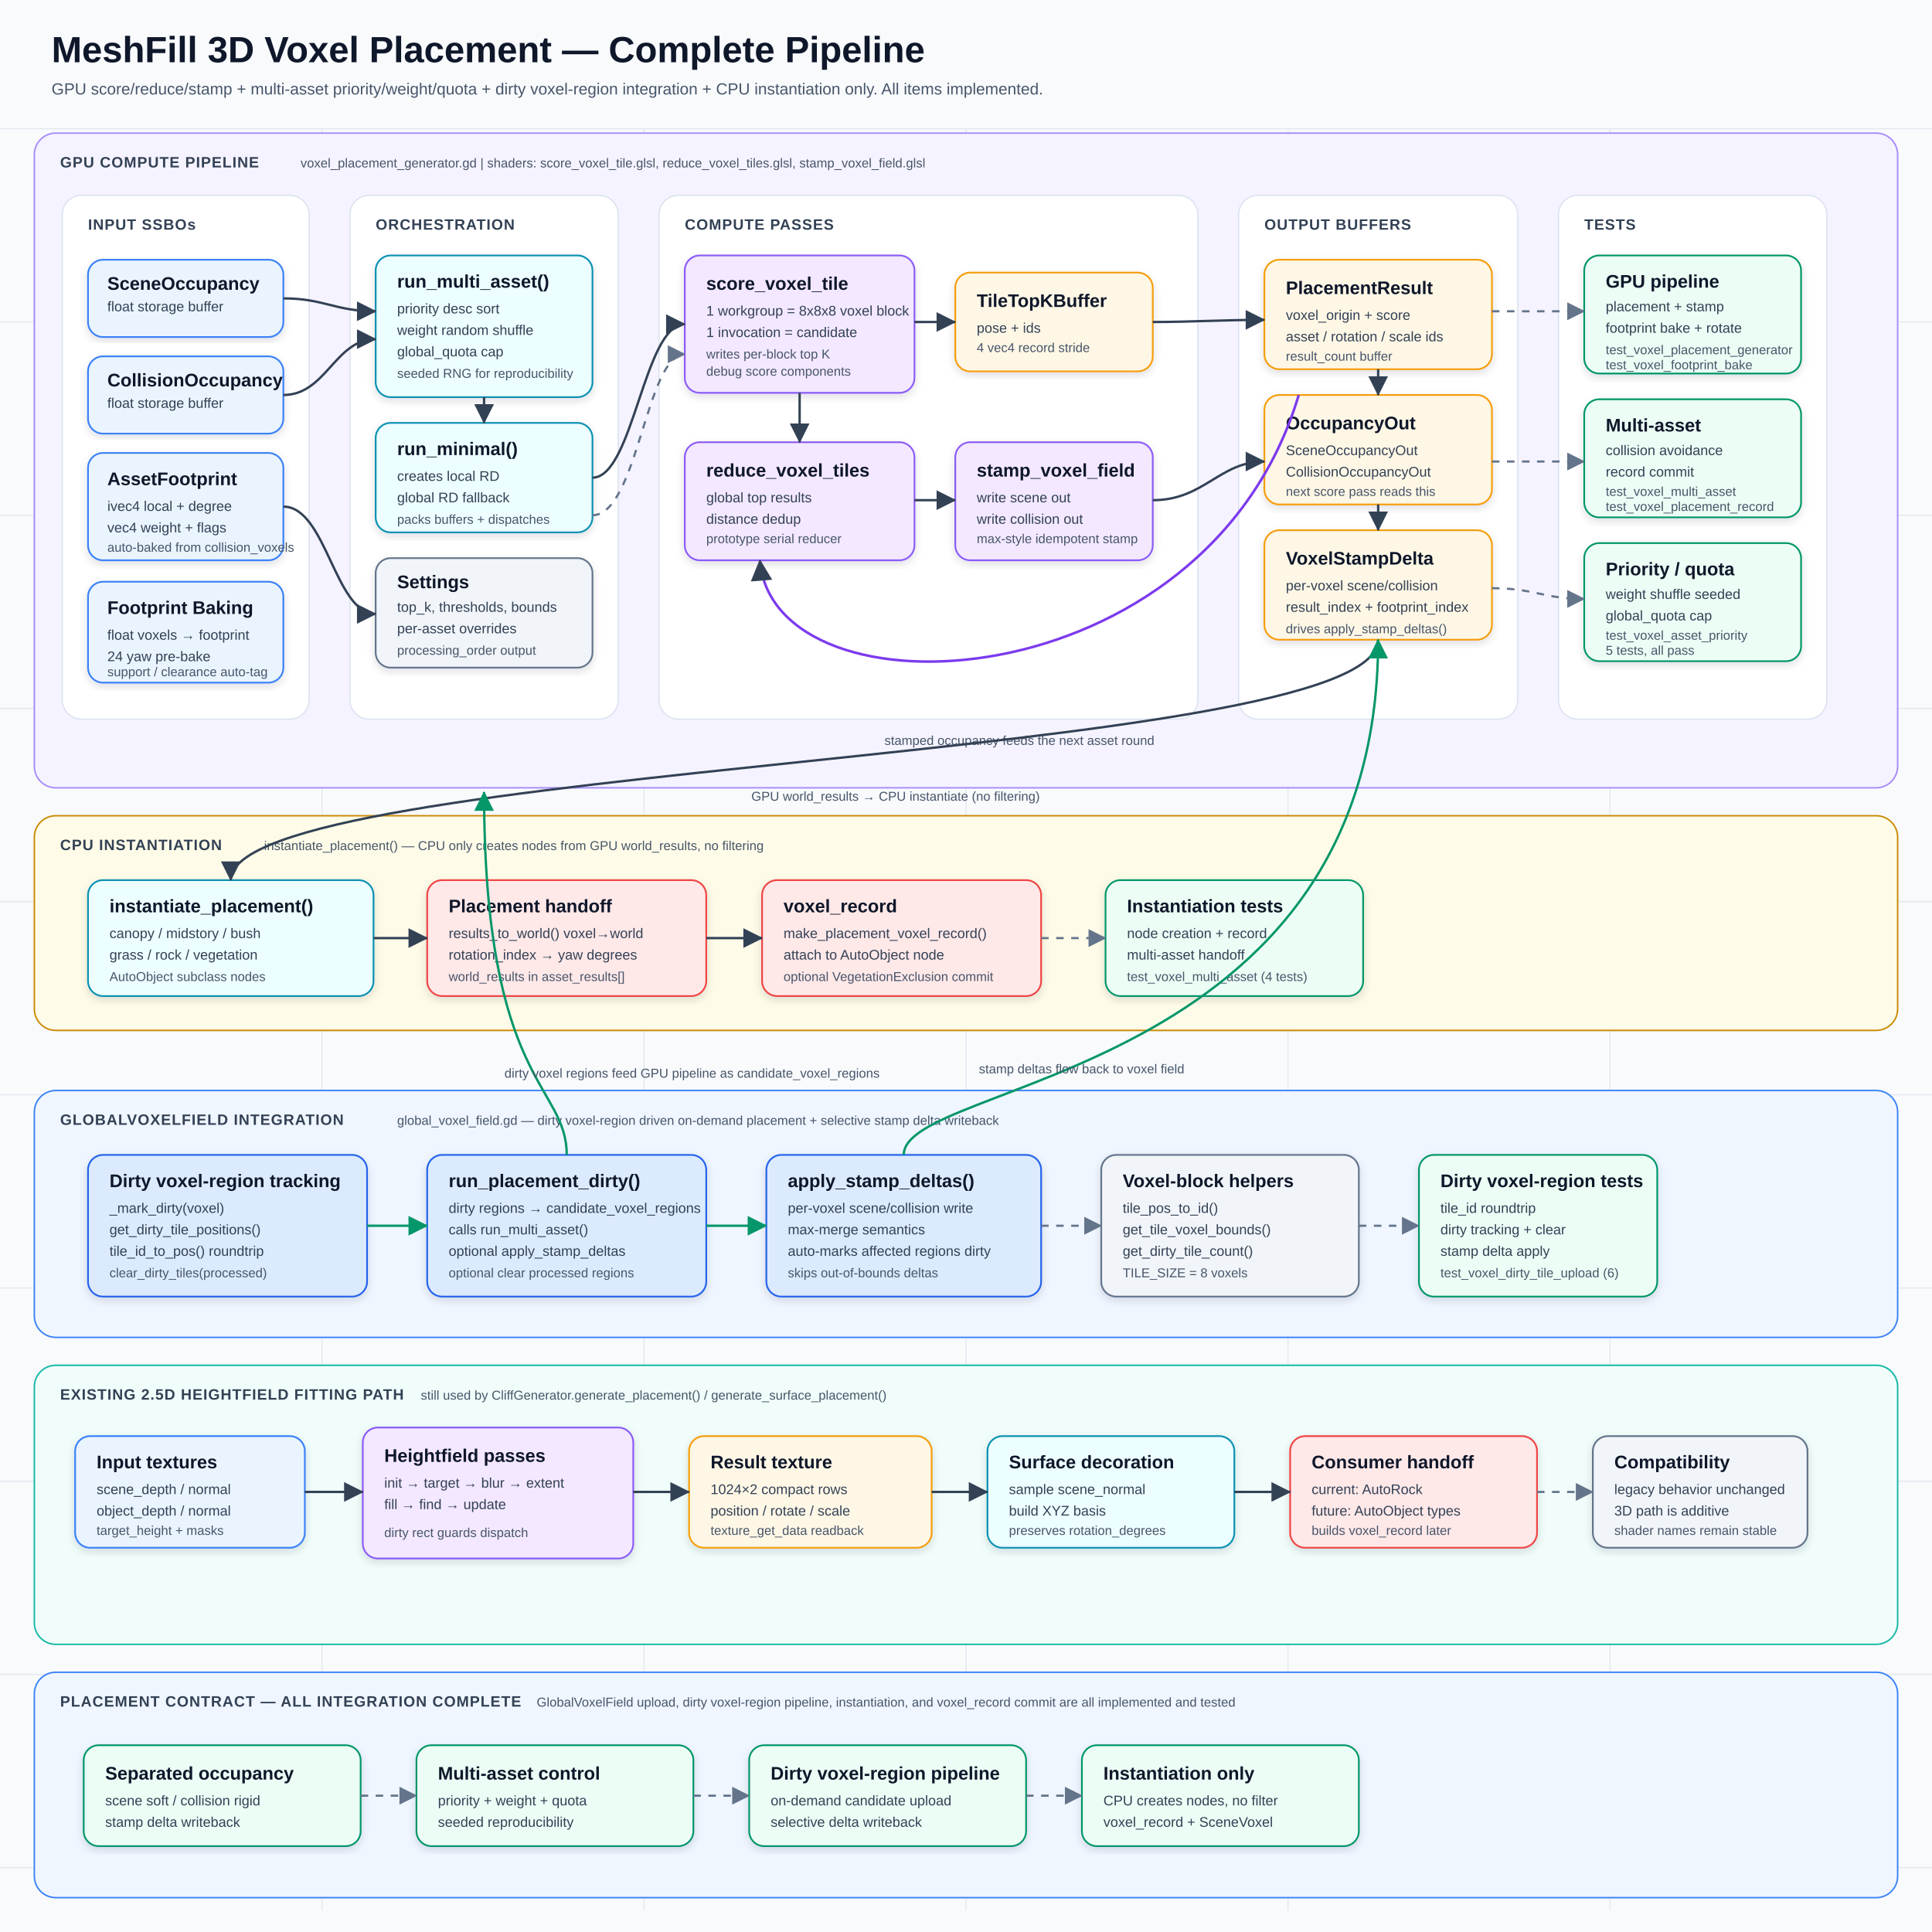
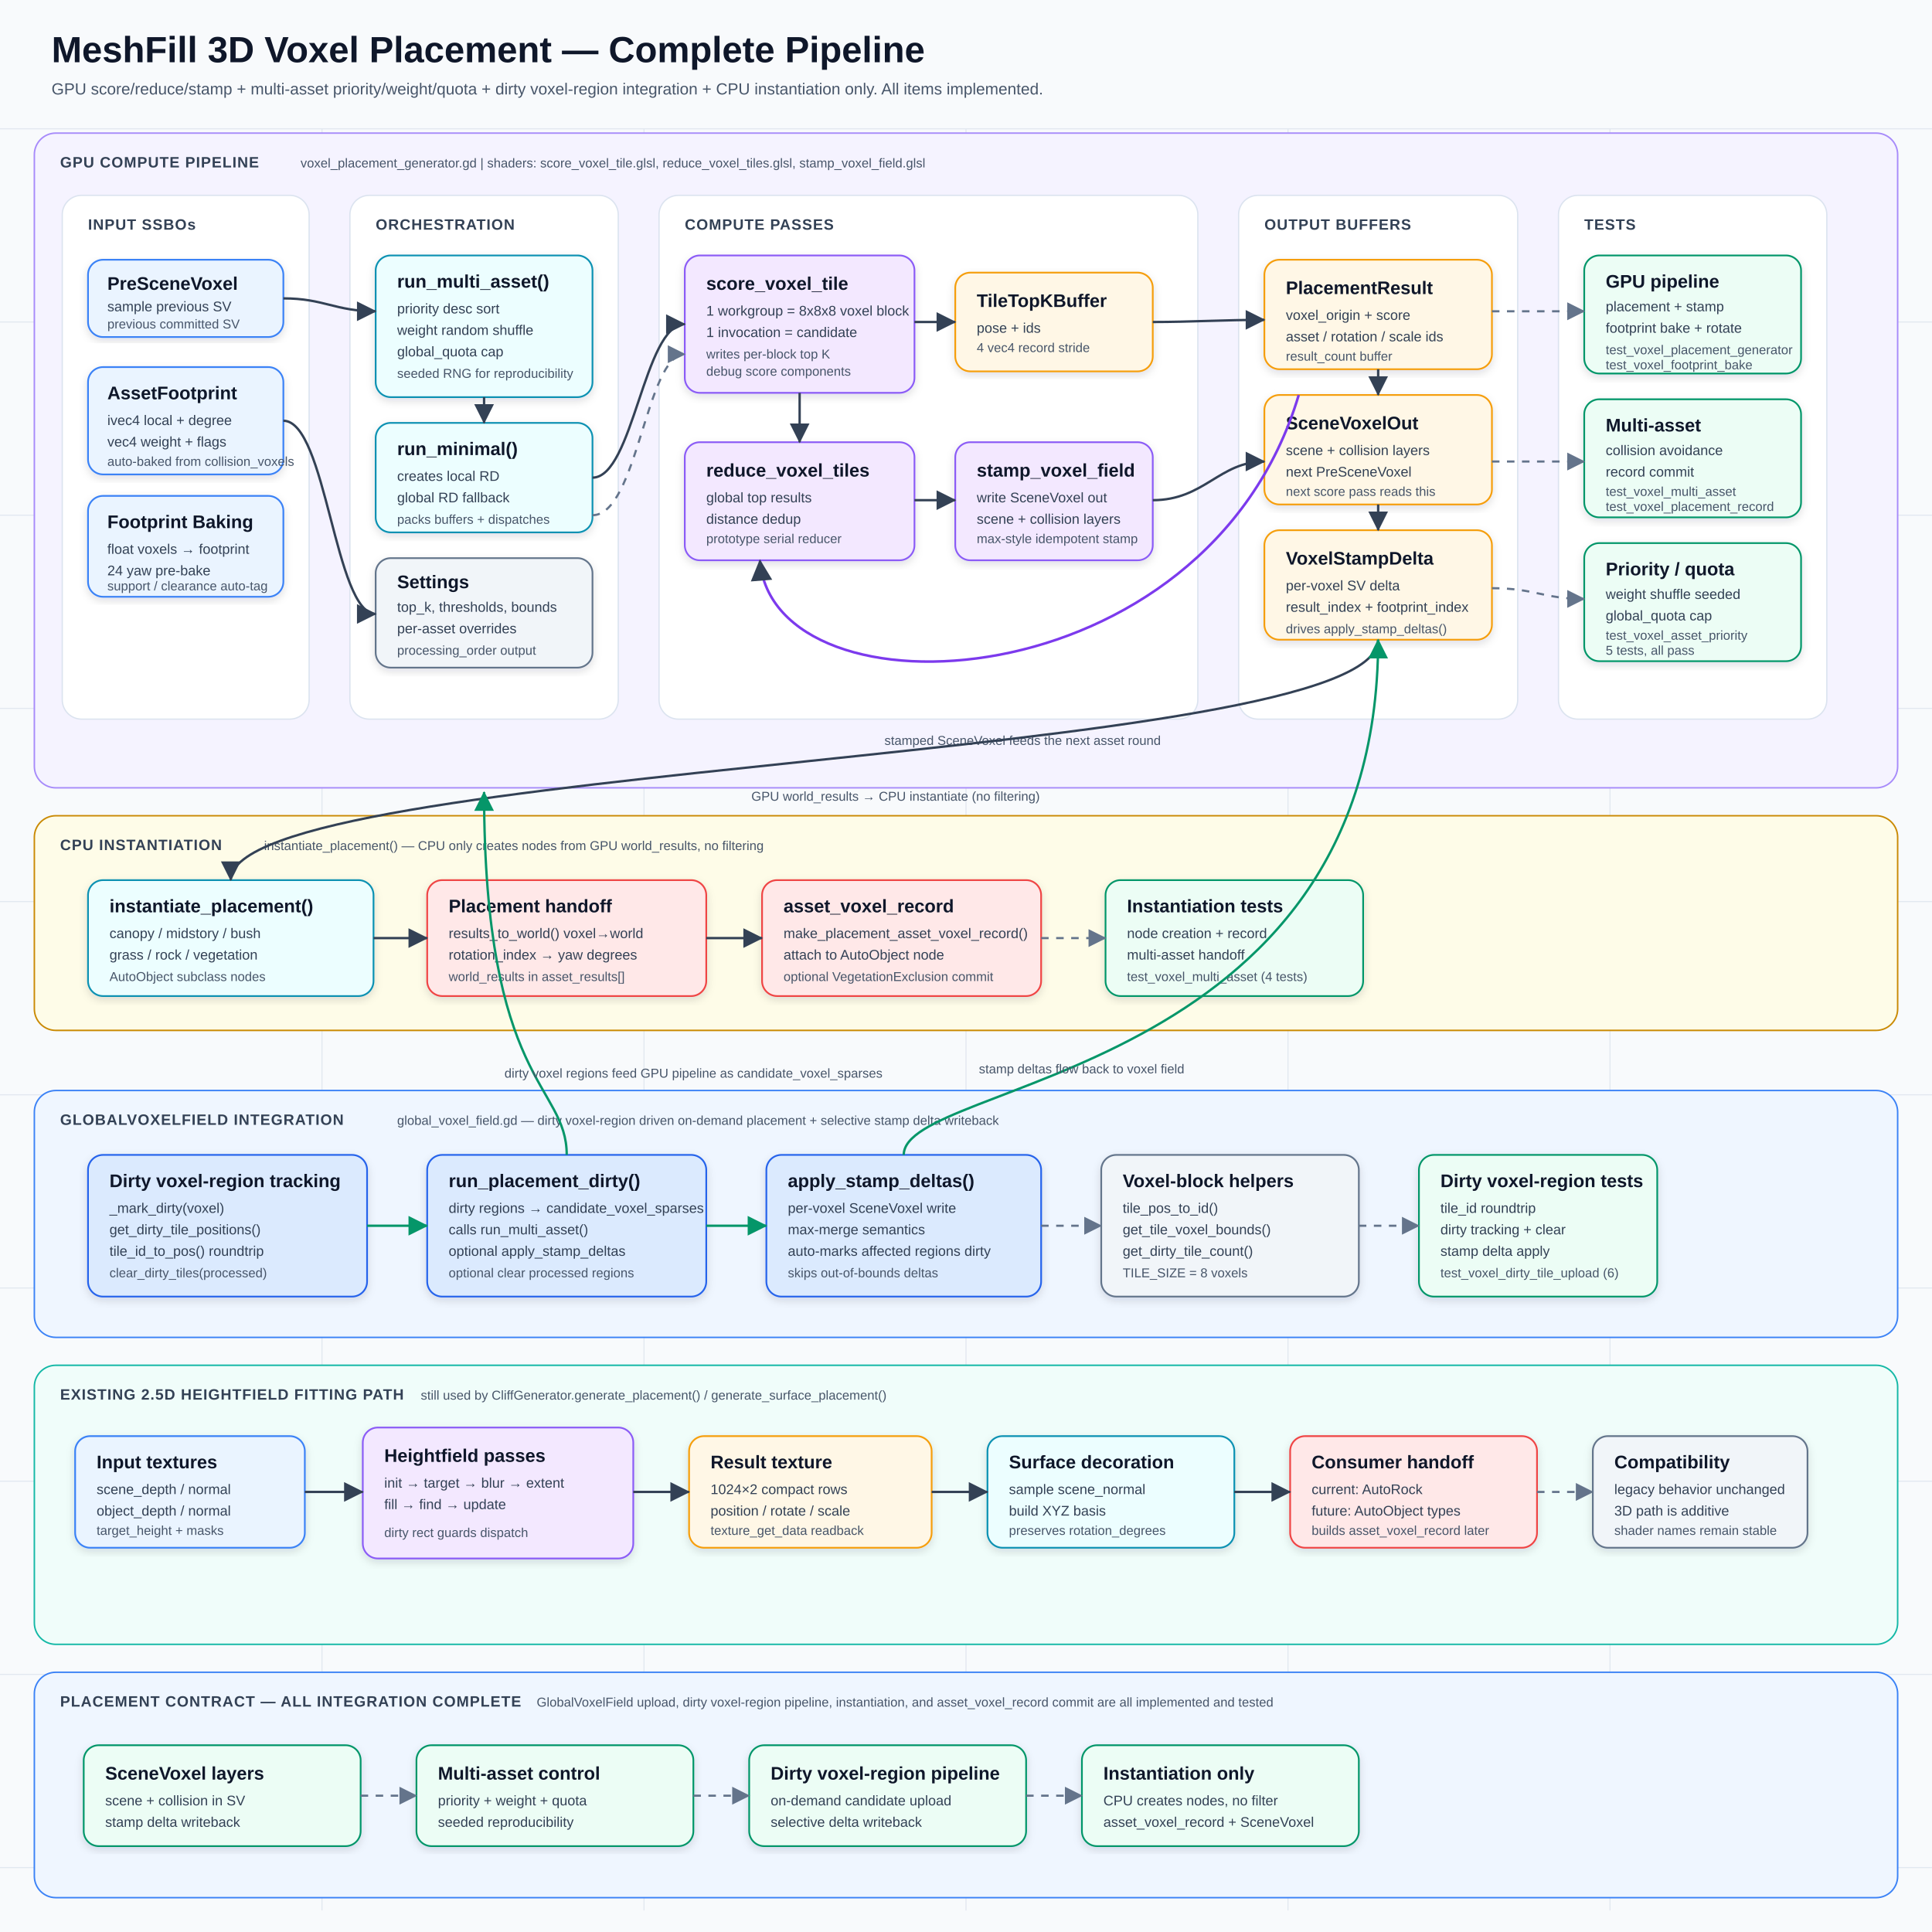
<svg xmlns="http://www.w3.org/2000/svg" width="1800" height="1800" viewBox="0 0 1800 1800" role="img" aria-labelledby="title desc">
  <defs>
    <marker id="arrow" viewBox="0 0 12 12" refX="10.5" refY="6" markerWidth="10" markerHeight="10" orient="auto">
      <path d="M1,1 L11,6 L1,11 Z" fill="#334155" />
    </marker>
    <marker id="arrow-soft" viewBox="0 0 12 12" refX="10.5" refY="6" markerWidth="10" markerHeight="10" orient="auto">
      <path d="M1,1 L11,6 L1,11 Z" fill="#64748b" />
    </marker>
    <marker id="arrow-green" viewBox="0 0 12 12" refX="10.5" refY="6" markerWidth="10" markerHeight="10" orient="auto">
      <path d="M1,1 L11,6 L1,11 Z" fill="#059669" />
    </marker>
    <filter id="shadow" x="-8%" y="-8%" width="116%" height="116%">
      <feDropShadow dx="0" dy="3" stdDeviation="4" flood-color="#0f172a" flood-opacity="0.13" />
    </filter>
    <style>
      .bg { fill: #f8fafc; }
      .grid { stroke: #e2e8f0; stroke-width: 1; }
      .title { fill: #0f172a; font: 700 34px "Microsoft YaHei", "Segoe UI", Arial, sans-serif; }
      .subtitle { fill: #475569; font: 15px "Microsoft YaHei", "Segoe UI", Arial, sans-serif; }
      .section-title { fill: #334155; font: 700 14px "Microsoft YaHei", "Segoe UI", Arial, sans-serif; letter-spacing: .05em; }
      .label { fill: #0f172a; font: 700 17px "Microsoft YaHei", "Segoe UI", Arial, sans-serif; }
      .small { fill: #334155; font: 13px "Microsoft YaHei", "Segoe UI", Arial, sans-serif; }
      .tiny { fill: #475569; font: 12px "Microsoft YaHei", "Segoe UI", Arial, sans-serif; }
      .node { stroke-width: 1.6; filter: url(#shadow); }
      .entry { fill: #eaf4ff; stroke: #3b82f6; }
      .driver { fill: #ecfeff; stroke: #0891b2; }
      .gpu { fill: #f3e8ff; stroke: #8b5cf6; }
      .buffer { fill: #fff7e6; stroke: #f59e0b; }
      .record { fill: #ffe8e8; stroke: #ef4444; }
      .contract { fill: #ecfdf5; stroke: #059669; }
      .support { fill: #f1f5f9; stroke: #64748b; }
      .field { fill: #dbeafe; stroke: #2563eb; }
      .lane { fill: #ffffff; stroke: #dbe3ef; stroke-width: 1.2; }
      .band3d { fill: #f5f3ff; stroke: #a78bfa; stroke-width: 1.4; }
      .band-post { fill: #fefce8; stroke: #ca8a04; stroke-width: 1.4; }
      .band-field { fill: #eff6ff; stroke: #3b82f6; stroke-width: 1.4; }
      .band2d { fill: #f0fdfa; stroke: #14b8a6; stroke-width: 1.4; }
      .edge { stroke: #334155; stroke-width: 2.2; fill: none; marker-end: url(#arrow); }
      .edge-soft { stroke: #64748b; stroke-width: 2; fill: none; marker-end: url(#arrow-soft); stroke-dasharray: 7 7; }
      .edge-loop { stroke: #7c3aed; stroke-width: 2.4; fill: none; marker-end: url(#arrow); }
      .edge-green { stroke: #059669; stroke-width: 2.2; fill: none; marker-end: url(#arrow-green); }
    </style>
  </defs>
  <rect class="bg" width="1800" height="1800" />
  <path class="grid" d="M0 120H1800M0 300H1800M0 480H1800M0 660H1800M0 840H1800M0 1020H1800M0 1200H1800M0 1380H1800M0 1560H1800M0 1740H1800" />
  <path class="grid" d="M300 120V1780M600 120V1780M900 120V1780M1200 120V1780M1500 120V1780" />
  <text class="title" x="48" y="58">MeshFill 3D Voxel Placement — Complete Pipeline</text>
  <text class="subtitle" x="48" y="88">GPU score/reduce/stamp + multi-asset priority/weight/quota + dirty voxel-region integration + CPU instantiation only. All items implemented.</text>
  <rect class="band3d" x="32" y="124" width="1736" height="610" rx="20" ry="20" />
  <text class="section-title" x="56" y="156">GPU COMPUTE PIPELINE</text>
  <text class="tiny" x="280" y="156">voxel_placement_generator.gd | shaders: score_voxel_tile.glsl, reduce_voxel_tiles.glsl, stamp_voxel_field.glsl</text>
  <rect class="lane" x="58" y="182" width="230" height="488" rx="18" ry="18" />
  <rect class="lane" x="326" y="182" width="250" height="488" rx="18" ry="18" />
  <rect class="lane" x="614" y="182" width="502" height="488" rx="18" ry="18" />
  <rect class="lane" x="1154" y="182" width="260" height="488" rx="18" ry="18" />
  <rect class="lane" x="1452" y="182" width="250" height="488" rx="18" ry="18" />
  <text class="section-title" x="82" y="214">INPUT SSBOs</text>
  <text class="section-title" x="350" y="214">ORCHESTRATION</text>
  <text class="section-title" x="638" y="214">COMPUTE PASSES</text>
  <text class="section-title" x="1178" y="214">OUTPUT BUFFERS</text>
  <text class="section-title" x="1476" y="214">TESTS</text>
  <rect class="node entry" x="82" y="242" width="182" height="72" rx="14" ry="14" />
-   <text class="label" x="100" y="270">SceneOccupancy</text>
-   <text class="small" x="100" y="290">float storage buffer</text>
-   <rect class="node entry" x="82" y="332" width="182" height="72" rx="14" ry="14" />
-   <text class="label" x="100" y="360">CollisionOccupancy</text>
-   <text class="small" x="100" y="380">float storage buffer</text>
-   <rect class="node entry" x="82" y="422" width="182" height="100" rx="14" ry="14" />
-   <text class="label" x="100" y="452">AssetFootprint</text>
-   <text class="small" x="100" y="476">ivec4 local + degree</text>
-   <text class="small" x="100" y="496">vec4 weight + flags</text>
-   <text class="tiny" x="100" y="514">auto-baked from collision_voxels</text>
-   <rect class="node entry" x="82" y="542" width="182" height="94" rx="14" ry="14" />
-   <text class="label" x="100" y="572">Footprint Baking</text>
-   <text class="small" x="100" y="596">float voxels → footprint</text>
-   <text class="small" x="100" y="616">24 yaw pre-bake</text>
-   <text class="tiny" x="100" y="630">support / clearance auto-tag</text>
+   <text class="label" x="100" y="270">PreSceneVoxel</text>
+   <text class="small" x="100" y="290">sample previous SV</text>
+   <text class="tiny" x="100" y="306">previous committed SV</text>
+   <rect class="node entry" x="82" y="342" width="182" height="100" rx="14" ry="14" />
+   <text class="label" x="100" y="372">AssetFootprint</text>
+   <text class="small" x="100" y="396">ivec4 local + degree</text>
+   <text class="small" x="100" y="416">vec4 weight + flags</text>
+   <text class="tiny" x="100" y="434">auto-baked from collision_voxels</text>
+   <rect class="node entry" x="82" y="462" width="182" height="94" rx="14" ry="14" />
+   <text class="label" x="100" y="492">Footprint Baking</text>
+   <text class="small" x="100" y="516">float voxels → footprint</text>
+   <text class="small" x="100" y="536">24 yaw pre-bake</text>
+   <text class="tiny" x="100" y="550">support / clearance auto-tag</text>
  <rect class="node driver" x="350" y="238" width="202" height="132" rx="14" ry="14" />
  <text class="label" x="370" y="268">run_multi_asset()</text>
  <text class="small" x="370" y="292">priority desc sort</text>
  <text class="small" x="370" y="312">weight random shuffle</text>
  <text class="small" x="370" y="332">global_quota cap</text>
  <text class="tiny" x="370" y="352">seeded RNG for reproducibility</text>
  <rect class="node driver" x="350" y="394" width="202" height="102" rx="14" ry="14" />
  <text class="label" x="370" y="424">run_minimal()</text>
  <text class="small" x="370" y="448">creates local RD</text>
  <text class="small" x="370" y="468">global RD fallback</text>
  <text class="tiny" x="370" y="488">packs buffers + dispatches</text>
  <rect class="node support" x="350" y="520" width="202" height="102" rx="14" ry="14" />
  <text class="label" x="370" y="548">Settings</text>
  <text class="small" x="370" y="570">top_k, thresholds, bounds</text>
  <text class="small" x="370" y="590">per-asset overrides</text>
  <text class="tiny" x="370" y="610">processing_order output</text>
  <rect class="node gpu" x="638" y="238" width="214" height="128" rx="14" ry="14" />
  <text class="label" x="658" y="270">score_voxel_tile</text>
  <text class="small" x="658" y="294">1 workgroup = 8x8x8 voxel block</text>
  <text class="small" x="658" y="314">1 invocation = candidate</text>
  <text class="tiny" x="658" y="334">writes per-block top K</text>
  <text class="tiny" x="658" y="350">debug score components</text>
  <rect class="node buffer" x="890" y="254" width="184" height="92" rx="14" ry="14" />
  <text class="label" x="910" y="286">TileTopKBuffer</text>
  <text class="small" x="910" y="310">pose + ids</text>
  <text class="tiny" x="910" y="328">4 vec4 record stride</text>
  <rect class="node gpu" x="638" y="412" width="214" height="110" rx="14" ry="14" />
  <text class="label" x="658" y="444">reduce_voxel_tiles</text>
  <text class="small" x="658" y="468">global top results</text>
  <text class="small" x="658" y="488">distance dedup</text>
  <text class="tiny" x="658" y="506">prototype serial reducer</text>
  <rect class="node gpu" x="890" y="412" width="184" height="110" rx="14" ry="14" />
  <text class="label" x="910" y="444">stamp_voxel_field</text>
-   <text class="small" x="910" y="468">write scene out</text>
-   <text class="small" x="910" y="488">write collision out</text>
+   <text class="small" x="910" y="468">write SceneVoxel out</text>
+   <text class="small" x="910" y="488">scene + collision layers</text>
  <text class="tiny" x="910" y="506">max-style idempotent stamp</text>
  <rect class="node buffer" x="1178" y="242" width="212" height="102" rx="14" ry="14" />
  <text class="label" x="1198" y="274">PlacementResult</text>
  <text class="small" x="1198" y="298">voxel_origin + score</text>
  <text class="small" x="1198" y="318">asset / rotation / scale ids</text>
  <text class="tiny" x="1198" y="336">result_count buffer</text>
  <rect class="node buffer" x="1178" y="368" width="212" height="102" rx="14" ry="14" />
-   <text class="label" x="1198" y="400">OccupancyOut</text>
-   <text class="small" x="1198" y="424">SceneOccupancyOut</text>
-   <text class="small" x="1198" y="444">CollisionOccupancyOut</text>
+   <text class="label" x="1198" y="400">SceneVoxelOut</text>
+   <text class="small" x="1198" y="424">scene + collision layers</text>
+   <text class="small" x="1198" y="444">next PreSceneVoxel</text>
  <text class="tiny" x="1198" y="462">next score pass reads this</text>
  <rect class="node buffer" x="1178" y="494" width="212" height="102" rx="14" ry="14" />
  <text class="label" x="1198" y="526">VoxelStampDelta</text>
-   <text class="small" x="1198" y="550">per-voxel scene/collision</text>
+   <text class="small" x="1198" y="550">per-voxel SV delta</text>
  <text class="small" x="1198" y="570">result_index + footprint_index</text>
  <text class="tiny" x="1198" y="590">drives apply_stamp_deltas()</text>
  <rect class="node contract" x="1476" y="238" width="202" height="110" rx="14" ry="14" />
  <text class="label" x="1496" y="268">GPU pipeline</text>
  <text class="small" x="1496" y="290">placement + stamp</text>
  <text class="small" x="1496" y="310">footprint bake + rotate</text>
  <text class="tiny" x="1496" y="330">test_voxel_placement_generator</text>
  <text class="tiny" x="1496" y="344">test_voxel_footprint_bake</text>
  <rect class="node contract" x="1476" y="372" width="202" height="110" rx="14" ry="14" />
  <text class="label" x="1496" y="402">Multi-asset</text>
  <text class="small" x="1496" y="424">collision avoidance</text>
  <text class="small" x="1496" y="444">record commit</text>
  <text class="tiny" x="1496" y="462">test_voxel_multi_asset</text>
  <text class="tiny" x="1496" y="476">test_voxel_placement_record</text>
  <rect class="node contract" x="1476" y="506" width="202" height="110" rx="14" ry="14" />
  <text class="label" x="1496" y="536">Priority / quota</text>
  <text class="small" x="1496" y="558">weight shuffle seeded</text>
  <text class="small" x="1496" y="578">global_quota cap</text>
  <text class="tiny" x="1496" y="596">test_voxel_asset_priority</text>
  <text class="tiny" x="1496" y="610">5 tests, all pass</text>
  <path class="edge" d="M264 278 C302 278 312 290 350 290" />
-   <path class="edge" d="M264 368 C304 368 312 316 350 316" />
-   <path class="edge" d="M264 472 C304 472 312 572 350 572" />
+   <path class="edge" d="M264 392 C304 392 312 572 350 572" />
  <path class="edge" d="M451 370 V394" />
  <path class="edge" d="M552 445 C590 445 600 302 638 302" />
  <path class="edge-soft" d="M552 480 C594 480 602 330 638 330" />
  <path class="edge" d="M852 300 H890" />
  <path class="edge" d="M1074 300 C1110 300 1140 298 1178 298" />
  <path class="edge" d="M745 366 V412" />
  <path class="edge" d="M852 466 H890" />
  <path class="edge" d="M1074 466 C1122 466 1136 430 1178 430" />
  <path class="edge" d="M1284 344 V368" />
  <path class="edge" d="M1284 470 V494" />
  <path class="edge-soft" d="M1390 290 C1424 290 1438 290 1476 290" />
  <path class="edge-soft" d="M1390 430 C1430 430 1438 430 1476 430" />
  <path class="edge-soft" d="M1390 548 C1430 548 1438 558 1476 558" />
  <path class="edge-loop" d="M1210 368 C1124 656 720 674 708 522" />
-   <text class="tiny" x="824" y="694">stamped occupancy feeds the next asset round</text>
+   <text class="tiny" x="824" y="694">stamped SceneVoxel feeds the next asset round</text>
  <rect class="band-post" x="32" y="760" width="1736" height="200" rx="20" ry="20" />
  <text class="section-title" x="56" y="792">CPU INSTANTIATION</text>
  <text class="tiny" x="246" y="792">instantiate_placement() — CPU only creates nodes from GPU world_results, no filtering</text>
  <rect class="node driver" x="82" y="820" width="266" height="108" rx="14" ry="14" />
  <text class="label" x="102" y="850">instantiate_placement()</text>
  <text class="small" x="102" y="874">canopy / midstory / bush</text>
  <text class="small" x="102" y="894">grass / rock / vegetation</text>
  <text class="tiny" x="102" y="914">AutoObject subclass nodes</text>
  <rect class="node record" x="398" y="820" width="260" height="108" rx="14" ry="14" />
  <text class="label" x="418" y="850">Placement handoff</text>
  <text class="small" x="418" y="874">results_to_world() voxel→world</text>
  <text class="small" x="418" y="894">rotation_index → yaw degrees</text>
  <text class="tiny" x="418" y="914">world_results in asset_results[]</text>
  <rect class="node record" x="710" y="820" width="260" height="108" rx="14" ry="14" />
-   <text class="label" x="730" y="850">voxel_record</text>
-   <text class="small" x="730" y="874">make_placement_voxel_record()</text>
+   <text class="label" x="730" y="850">asset_voxel_record</text>
+   <text class="small" x="730" y="874">make_placement_asset_voxel_record()</text>
  <text class="small" x="730" y="894">attach to AutoObject node</text>
  <text class="tiny" x="730" y="914">optional VegetationExclusion commit</text>
  <rect class="node contract" x="1030" y="820" width="240" height="108" rx="14" ry="14" />
  <text class="label" x="1050" y="850">Instantiation tests</text>
  <text class="small" x="1050" y="874">node creation + record</text>
  <text class="small" x="1050" y="894">multi-asset handoff</text>
  <text class="tiny" x="1050" y="914">test_voxel_multi_asset (4 tests)</text>
  <path class="edge" d="M348 874 H398" />
  <path class="edge" d="M658 874 H710" />
  <path class="edge-soft" d="M970 874 H1030" />
  <path class="edge" d="M1284 596 C1284 710 215 710 215 820" />
  <text class="tiny" x="700" y="746">GPU world_results → CPU instantiate (no filtering)</text>
  <rect class="band-field" x="32" y="1016" width="1736" height="230" rx="20" ry="20" />
  <text class="section-title" x="56" y="1048">GLOBALVOXELFIELD INTEGRATION</text>
  <text class="tiny" x="370" y="1048">global_voxel_field.gd — dirty voxel-region driven on-demand placement + selective stamp delta writeback</text>
  <rect class="node field" x="82" y="1076" width="260" height="132" rx="14" ry="14" />
  <text class="label" x="102" y="1106">Dirty voxel-region tracking</text>
  <text class="small" x="102" y="1130">_mark_dirty(voxel)</text>
  <text class="small" x="102" y="1150">get_dirty_tile_positions()</text>
  <text class="small" x="102" y="1170">tile_id_to_pos() roundtrip</text>
  <text class="tiny" x="102" y="1190">clear_dirty_tiles(processed)</text>
  <rect class="node field" x="398" y="1076" width="260" height="132" rx="14" ry="14" />
  <text class="label" x="418" y="1106">run_placement_dirty()</text>
-   <text class="small" x="418" y="1130">dirty regions → candidate_voxel_regions</text>
+   <text class="small" x="418" y="1130">dirty regions → candidate_voxel_sparses</text>
  <text class="small" x="418" y="1150">calls run_multi_asset()</text>
  <text class="small" x="418" y="1170">optional apply_stamp_deltas</text>
  <text class="tiny" x="418" y="1190">optional clear processed regions</text>
  <rect class="node field" x="714" y="1076" width="256" height="132" rx="14" ry="14" />
  <text class="label" x="734" y="1106">apply_stamp_deltas()</text>
-   <text class="small" x="734" y="1130">per-voxel scene/collision write</text>
+   <text class="small" x="734" y="1130">per-voxel SceneVoxel write</text>
  <text class="small" x="734" y="1150">max-merge semantics</text>
  <text class="small" x="734" y="1170">auto-marks affected regions dirty</text>
  <text class="tiny" x="734" y="1190">skips out-of-bounds deltas</text>
  <rect class="node support" x="1026" y="1076" width="240" height="132" rx="14" ry="14" />
  <text class="label" x="1046" y="1106">Voxel-block helpers</text>
  <text class="small" x="1046" y="1130">tile_pos_to_id()</text>
  <text class="small" x="1046" y="1150">get_tile_voxel_bounds()</text>
  <text class="small" x="1046" y="1170">get_dirty_tile_count()</text>
  <text class="tiny" x="1046" y="1190">TILE_SIZE = 8 voxels</text>
  <rect class="node contract" x="1322" y="1076" width="222" height="132" rx="14" ry="14" />
  <text class="label" x="1342" y="1106">Dirty voxel-region tests</text>
  <text class="small" x="1342" y="1130">tile_id roundtrip</text>
  <text class="small" x="1342" y="1150">dirty tracking + clear</text>
  <text class="small" x="1342" y="1170">stamp delta apply</text>
  <text class="tiny" x="1342" y="1190">test_voxel_dirty_tile_upload (6)</text>
  <path class="edge-green" d="M342 1142 H398" />
  <path class="edge-green" d="M658 1142 H714" />
  <path class="edge-soft" d="M970 1142 H1026" />
  <path class="edge-soft" d="M1266 1142 H1322" />
  <path class="edge-green" d="M528 1076 C528 1010 451 1010 451 738" />
-   <text class="tiny" x="470" y="1004">dirty voxel regions feed GPU pipeline as candidate_voxel_regions</text>
+   <text class="tiny" x="470" y="1004">dirty voxel regions feed GPU pipeline as candidate_voxel_sparses</text>
  <path class="edge-green" d="M842 1076 C842 1006 1284 1006 1284 596" />
  <text class="tiny" x="912" y="1000">stamp deltas flow back to voxel field</text>
  <rect class="band2d" x="32" y="1272" width="1736" height="260" rx="20" ry="20" />
  <text class="section-title" x="56" y="1304">EXISTING 2.5D HEIGHTFIELD FITTING PATH</text>
  <text class="tiny" x="392" y="1304">still used by CliffGenerator.generate_placement() / generate_surface_placement()</text>
  <rect class="node entry" x="70" y="1338" width="214" height="104" rx="14" ry="14" />
  <text class="label" x="90" y="1368">Input textures</text>
  <text class="small" x="90" y="1392">scene_depth / normal</text>
  <text class="small" x="90" y="1412">object_depth / normal</text>
  <text class="tiny" x="90" y="1430">target_height + masks</text>
  <rect class="node gpu" x="338" y="1330" width="252" height="122" rx="14" ry="14" />
  <text class="label" x="358" y="1362">Heightfield passes</text>
  <text class="small" x="358" y="1386">init → target → blur → extent</text>
  <text class="small" x="358" y="1406">fill → find → update</text>
  <text class="tiny" x="358" y="1432">dirty rect guards dispatch</text>
  <rect class="node buffer" x="642" y="1338" width="226" height="104" rx="14" ry="14" />
  <text class="label" x="662" y="1368">Result texture</text>
  <text class="small" x="662" y="1392">1024×2 compact rows</text>
  <text class="small" x="662" y="1412">position / rotate / scale</text>
  <text class="tiny" x="662" y="1430">texture_get_data readback</text>
  <rect class="node driver" x="920" y="1338" width="230" height="104" rx="14" ry="14" />
  <text class="label" x="940" y="1368">Surface decoration</text>
  <text class="small" x="940" y="1392">sample scene_normal</text>
  <text class="small" x="940" y="1412">build XYZ basis</text>
  <text class="tiny" x="940" y="1430">preserves rotation_degrees</text>
  <rect class="node record" x="1202" y="1338" width="230" height="104" rx="14" ry="14" />
  <text class="label" x="1222" y="1368">Consumer handoff</text>
  <text class="small" x="1222" y="1392">current: AutoRock</text>
  <text class="small" x="1222" y="1412">future: AutoObject types</text>
-   <text class="tiny" x="1222" y="1430">builds voxel_record later</text>
+   <text class="tiny" x="1222" y="1430">builds asset_voxel_record later</text>
  <rect class="node support" x="1484" y="1338" width="200" height="104" rx="14" ry="14" />
  <text class="label" x="1504" y="1368">Compatibility</text>
  <text class="small" x="1504" y="1392">legacy behavior unchanged</text>
  <text class="small" x="1504" y="1412">3D path is additive</text>
  <text class="tiny" x="1504" y="1430">shader names remain stable</text>
  <path class="edge" d="M284 1390 H338" />
  <path class="edge" d="M590 1390 H642" />
  <path class="edge" d="M868 1390 H920" />
  <path class="edge" d="M1150 1390 H1202" />
  <path class="edge-soft" d="M1432 1390 H1484" />
  <rect class="band-field" x="32" y="1558" width="1736" height="210" rx="20" ry="20" />
  <text class="section-title" x="56" y="1590">PLACEMENT CONTRACT — ALL INTEGRATION COMPLETE</text>
-   <text class="tiny" x="500" y="1590">GlobalVoxelField upload, dirty voxel-region pipeline, instantiation, and voxel_record commit are all implemented and tested</text>
+   <text class="tiny" x="500" y="1590">GlobalVoxelField upload, dirty voxel-region pipeline, instantiation, and asset_voxel_record commit are all implemented and tested</text>
  <rect class="node contract" x="78" y="1626" width="258" height="94" rx="14" ry="14" />
-   <text class="label" x="98" y="1658">Separated occupancy</text>
-   <text class="small" x="98" y="1682">scene soft / collision rigid</text>
+   <text class="label" x="98" y="1658">SceneVoxel layers</text>
+   <text class="small" x="98" y="1682">scene + collision in SV</text>
  <text class="small" x="98" y="1702">stamp delta writeback</text>
  <rect class="node contract" x="388" y="1626" width="258" height="94" rx="14" ry="14" />
  <text class="label" x="408" y="1658">Multi-asset control</text>
  <text class="small" x="408" y="1682">priority + weight + quota</text>
  <text class="small" x="408" y="1702">seeded reproducibility</text>
  <rect class="node contract" x="698" y="1626" width="258" height="94" rx="14" ry="14" />
  <text class="label" x="718" y="1658">Dirty voxel-region pipeline</text>
  <text class="small" x="718" y="1682">on-demand candidate upload</text>
  <text class="small" x="718" y="1702">selective delta writeback</text>
  <rect class="node contract" x="1008" y="1626" width="258" height="94" rx="14" ry="14" />
  <text class="label" x="1028" y="1658">Instantiation only</text>
  <text class="small" x="1028" y="1682">CPU creates nodes, no filter</text>
-   <text class="small" x="1028" y="1702">voxel_record + SceneVoxel</text>
+   <text class="small" x="1028" y="1702">asset_voxel_record + SceneVoxel</text>
  <path class="edge-soft" d="M336 1673 H388" />
  <path class="edge-soft" d="M646 1673 H698" />
  <path class="edge-soft" d="M956 1673 H1008" />
</svg>
